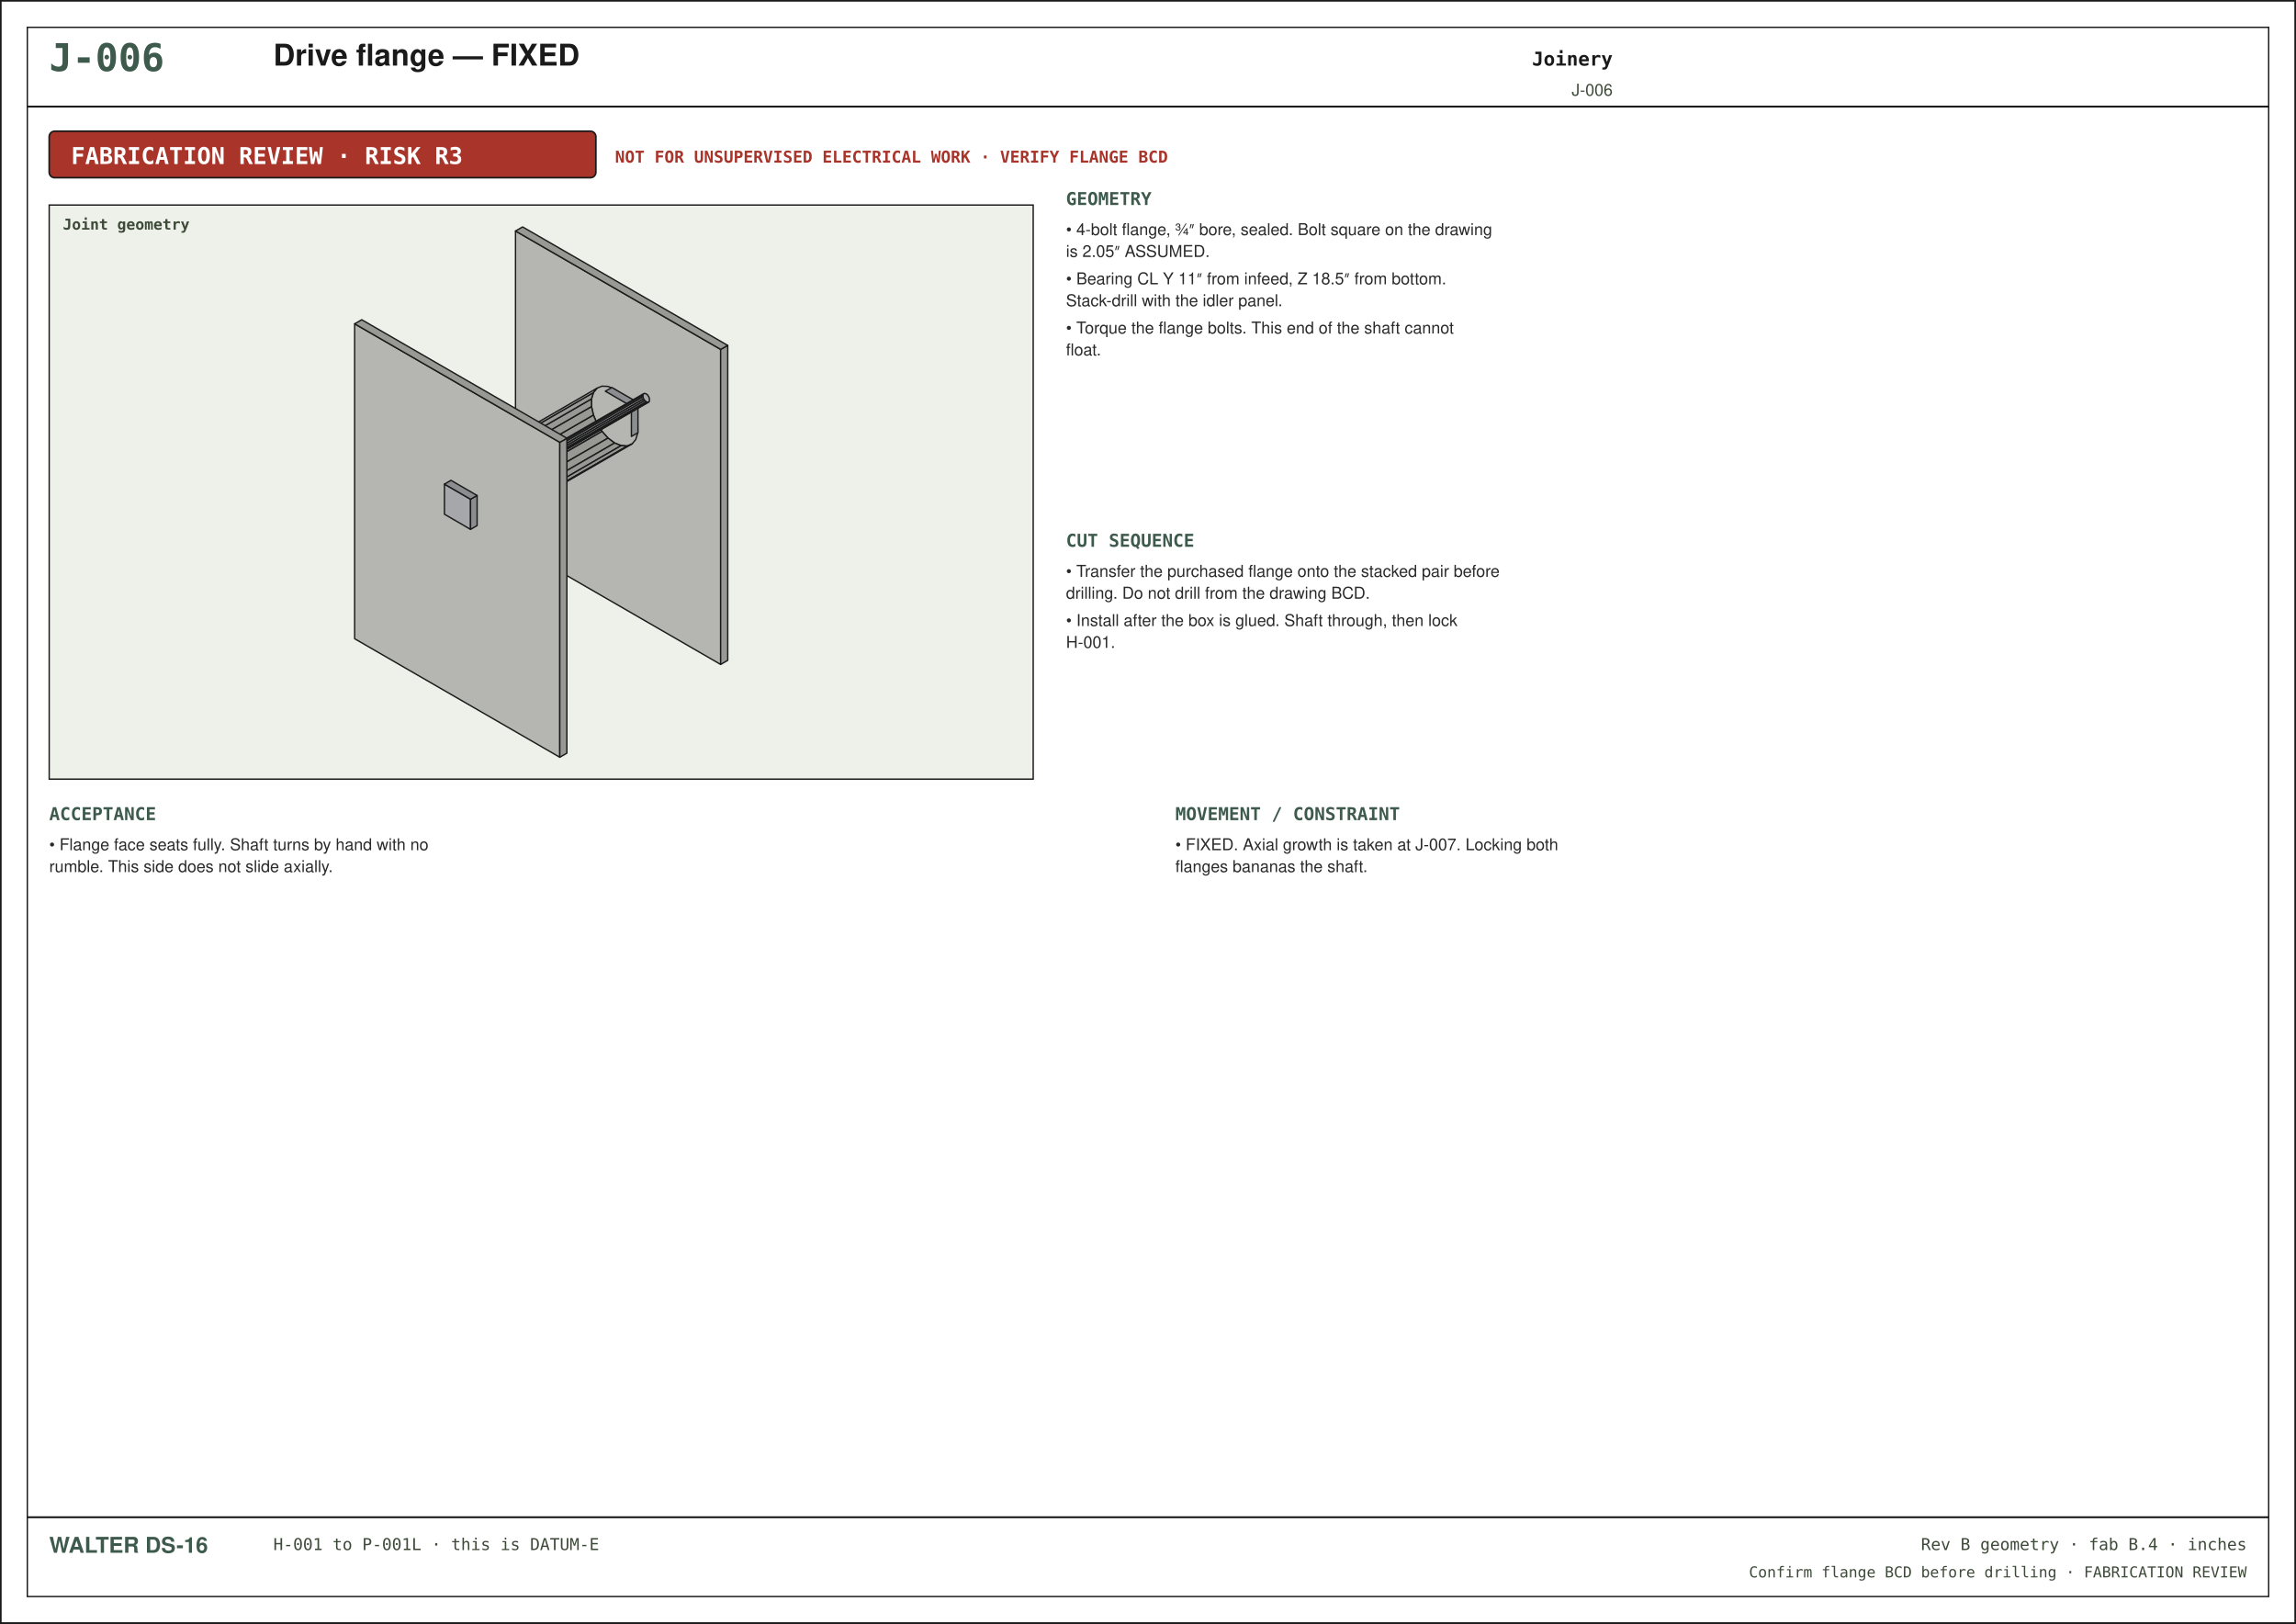
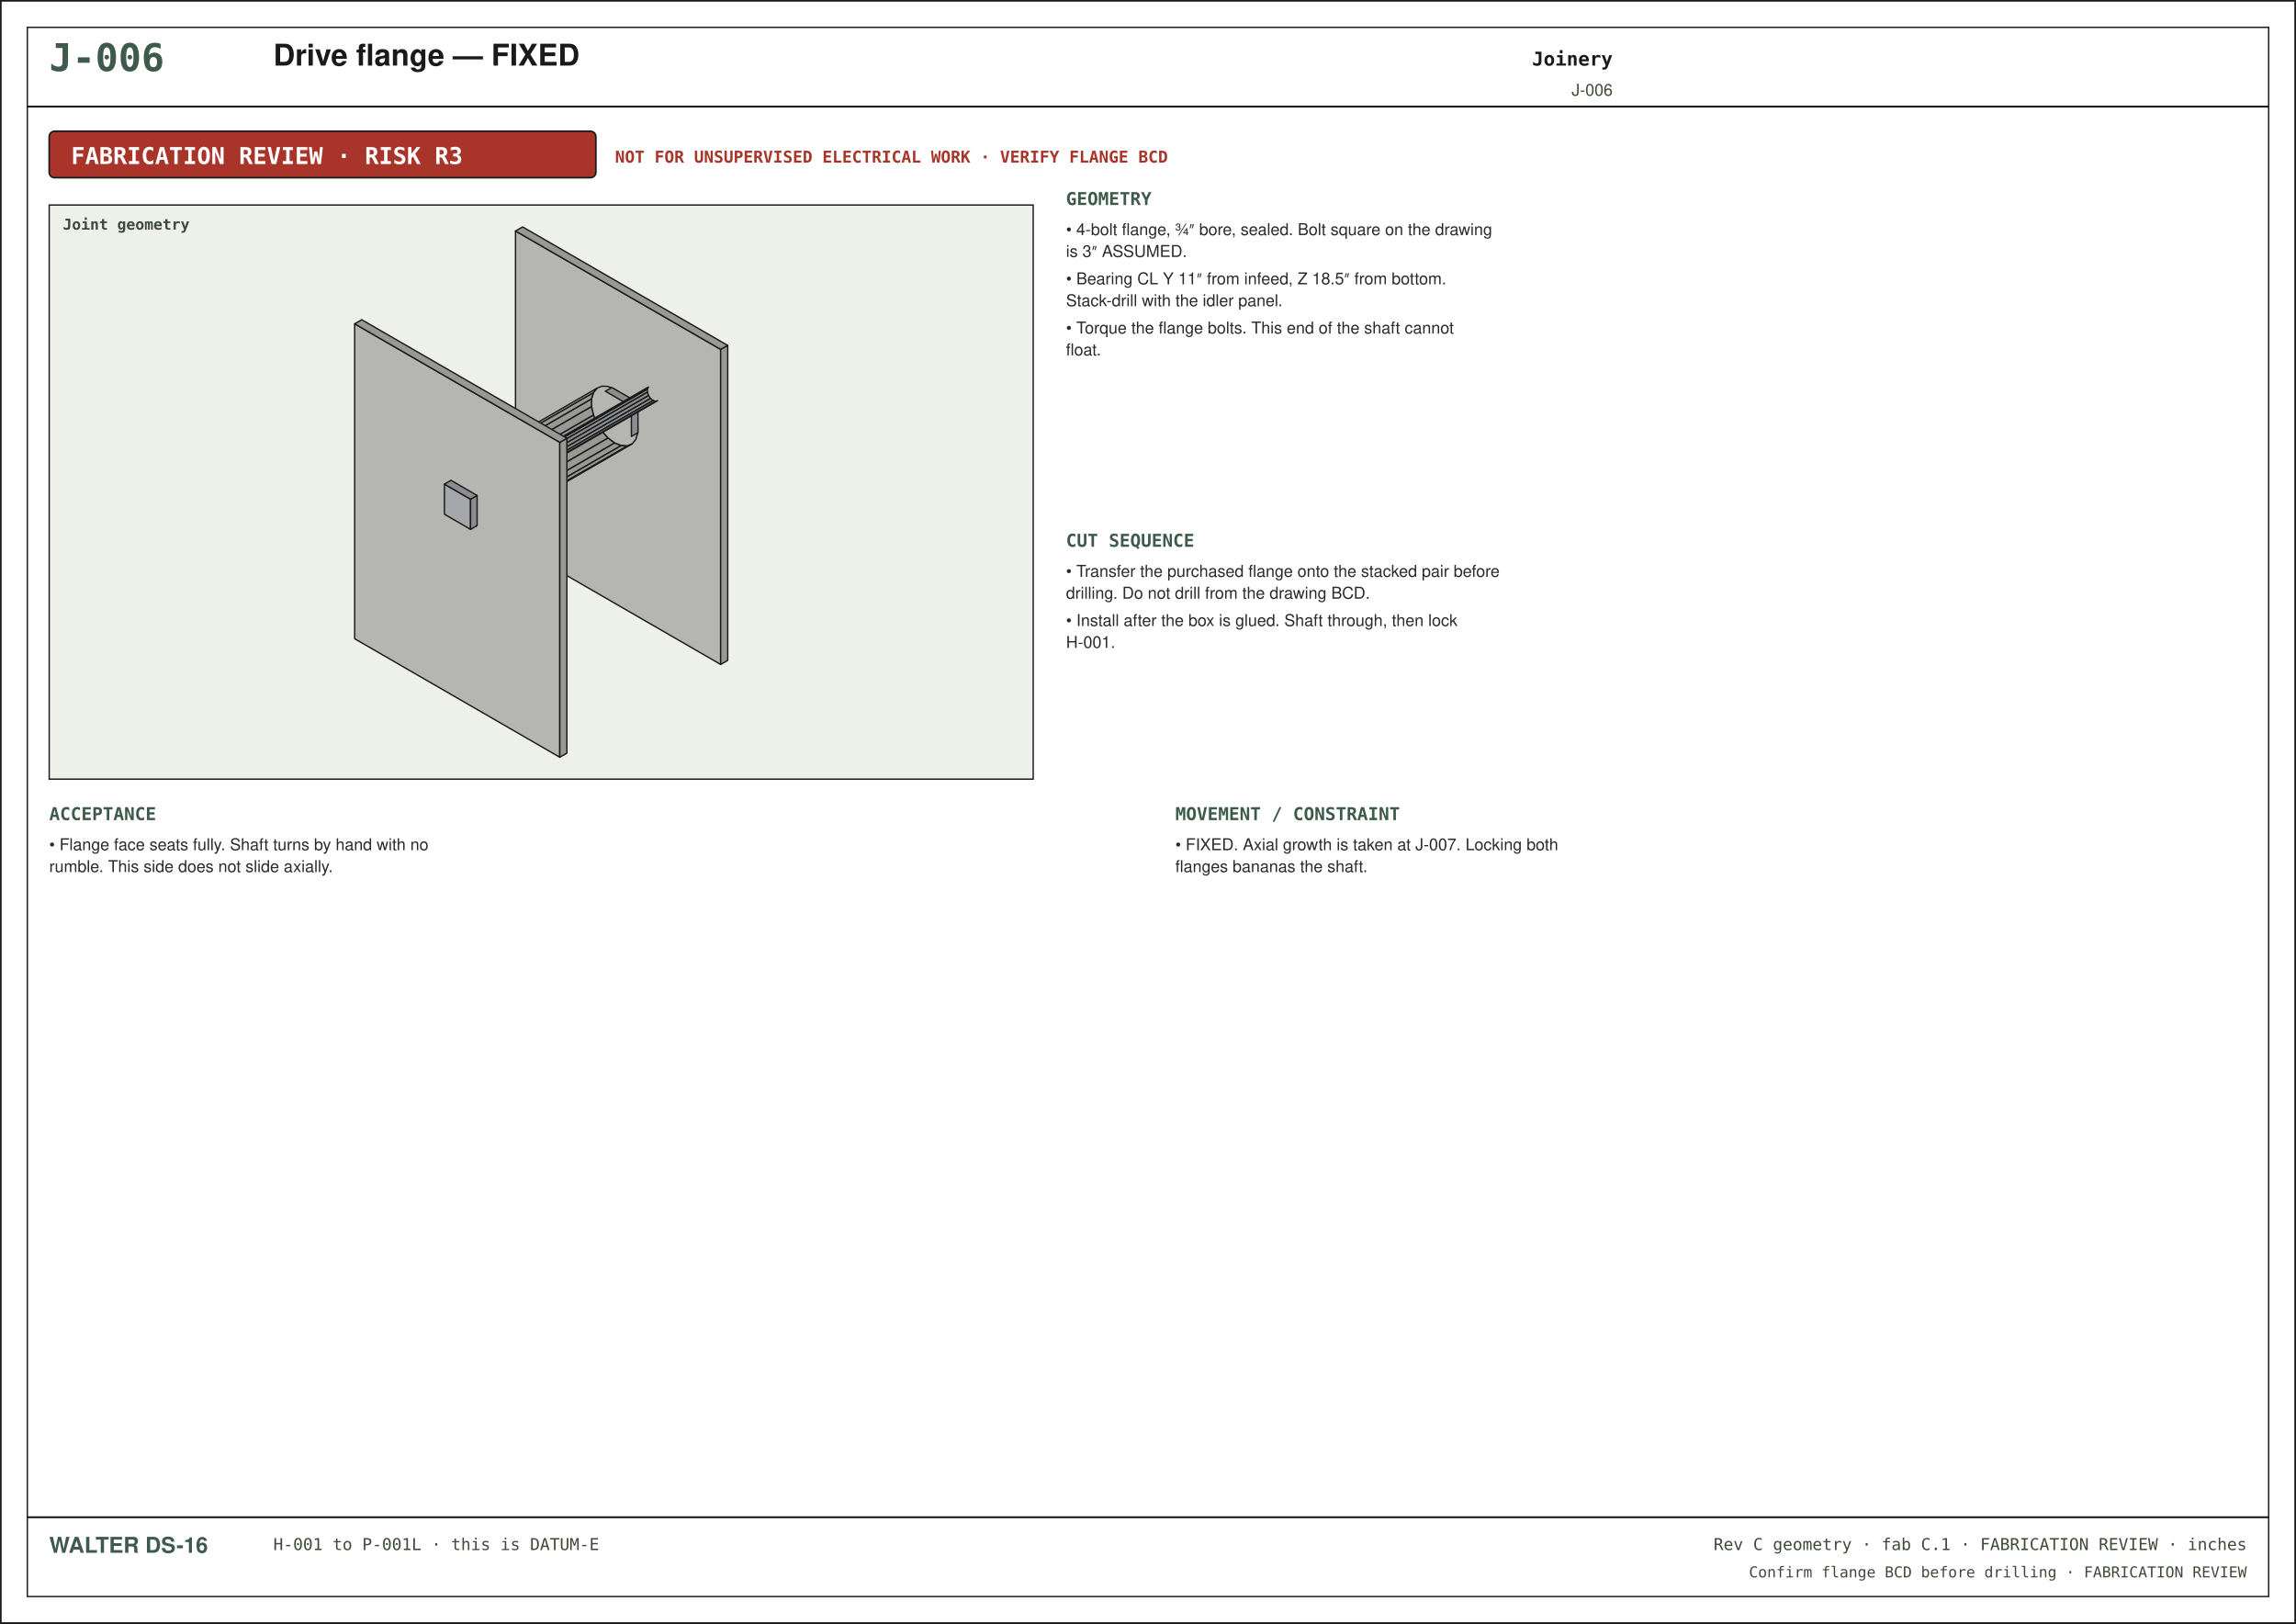
<svg xmlns="http://www.w3.org/2000/svg" width="1680" height="1188" viewBox="0 0 1680 1188">
  <rect x="0.0" y="0.0" width="1680.0" height="1188.0" fill="#ffffff" stroke="#1a1a1a" stroke-width="2.4" />
  <rect x="20.0" y="20.0" width="1640.0" height="1148.0" fill="none" stroke="#1a1a1a" stroke-width="1.0" />
  <line x1="20.0" y1="78.0" x2="1660.0" y2="78.0" stroke="#1a1a1a" stroke-width="1.4" />
  <line x1="20.0" y1="1110.0" x2="1660.0" y2="1110.0" stroke="#1a1a1a" stroke-width="1.4" />
  <text x="36.0" y="52.0" font-family="IBM Plex Mono, Menlo, monospace" font-size="28" fill="#3d5a4c" text-anchor="start" font-weight="600">J-006</text>
  <text x="200.0" y="48.0" font-family="Libre Franklin, Helvetica, Arial, sans-serif" font-size="22" fill="#1a1a1a" text-anchor="start" font-weight="600">Drive flange — FIXED</text>
  <text x="1180.0" y="48.0" font-family="IBM Plex Mono, Menlo, monospace" font-size="14" fill="#1a1a1a" text-anchor="end" font-weight="600">Joinery</text>
  <text x="1180.0" y="70.0" font-family="Libre Franklin, Helvetica, Arial, sans-serif" font-size="12" fill="#3d4a38" text-anchor="end">J-006</text>
  <text x="36.0" y="1136.0" font-family="Libre Franklin, Helvetica, Arial, sans-serif" font-size="16" fill="#3d5a4c" text-anchor="start" font-weight="600">WALTER DS-16</text>
  <text x="200.0" y="1134.0" font-family="IBM Plex Mono, Menlo, monospace" font-size="12" fill="#3d4a38" text-anchor="start">H-001 to P-001L  ·  this is DATUM-E</text>
-   <text x="1644.0" y="1134.0" font-family="IBM Plex Mono, Menlo, monospace" font-size="12" fill="#3d4a38" text-anchor="end">Rev B geometry · fab B.4 · inches</text>
+   <text x="1644.0" y="1134.0" font-family="IBM Plex Mono, Menlo, monospace" font-size="12" fill="#3d4a38" text-anchor="end">Rev C geometry · fab C.1 · FABRICATION REVIEW · inches</text>
  <text x="1644.0" y="1154.0" font-family="IBM Plex Mono, Menlo, monospace" font-size="11" fill="#3d4a38" text-anchor="end">Confirm flange BCD before drilling · FABRICATION REVIEW</text>
  <rect x="36.0" y="96.0" width="400.0" height="34.0" fill="#a8342a" stroke="#1a1a1a" stroke-width="1.2" rx="4" />
  <text x="52.0" y="120.0" font-family="IBM Plex Mono, Menlo, monospace" font-size="17" fill="#ffffff" text-anchor="start" font-weight="600">FABRICATION REVIEW  ·  RISK R3</text>
  <text x="450.0" y="119.0" font-family="IBM Plex Mono, Menlo, monospace" font-size="12" fill="#a8342a" text-anchor="start" font-weight="600">NOT FOR UNSUPERVISED ELECTRICAL WORK · VERIFY FLANGE BCD</text>
  <rect x="36.0" y="150.0" width="720.0" height="420.0" fill="#eef1ea" stroke="#1a1a1a" stroke-width="1.0" />
  <g stroke="#1a1a1a" stroke-width="1.0" stroke-linejoin="round">
+     <polygon points="477.9,283.2 476.0,282.6 474.5,283.1 473.7,284.6 473.7,286.8 474.5,289.3 476.0,291.5 477.9,293.0 479.7,293.6 481.2,293.1 482.0,291.6 482.0,289.4 481.2,287.0 479.7,284.7" fill="#a5a7ab" />
    <polygon points="377.2,399.4 527.3,486.1 527.3,255.6 377.2,169.0" fill="#b5b5b1" />
-     <polygon points="472.8,288.1 471.6,287.8 470.8,288.1 470.3,289.0 470.3,290.3 470.8,291.8 471.6,293.1 472.8,294.0 473.9,294.4 474.8,294.1 475.2,293.2 475.2,291.8 474.8,290.4 473.9,289.0" fill="#a5a7ab" />
    <polygon points="442.9,308.3 462.0,319.3 462.0,297.3 442.9,286.2" fill="#a5a7ab" />
    <polygon points="449.7,284.7 444.9,282.7 440.5,282.5 436.8,284.0 434.2,287.2 432.8,291.8 432.8,297.4 434.2,303.6 436.8,309.8 440.5,315.6 444.9,320.5 449.7,324.1 454.5,326.0 459.0,326.3 462.6,324.7 465.2,321.5 466.6,316.9 466.6,311.3 465.2,305.1 462.6,298.9 459.0,293.1 454.5,288.2" fill="#b5b5b1" />
    <polygon points="462.0,319.3 466.8,316.6 466.8,294.5 462.0,297.3" fill="#8b8d90" />
    <polygon points="462.0,297.3 466.8,294.5 447.7,283.5 442.9,286.2" fill="#8b8d90" />
    <polygon points="329.4,371.9 333.0,377.6 440.5,315.6 436.8,309.8" fill="#989895" />
    <polygon points="326.8,365.6 329.4,371.9 436.8,309.8 434.2,303.6" fill="#989895" />
    <polygon points="333.0,377.6 337.5,382.5 444.9,320.5 440.5,315.6" fill="#989895" />
    <polygon points="325.4,359.5 326.8,365.6 434.2,303.6 432.8,297.4" fill="#989895" />
    <polygon points="337.5,382.5 342.3,386.1 449.7,324.1 444.9,320.5" fill="#989895" />
    <polygon points="325.4,353.9 325.4,359.5 432.8,297.4 432.8,291.8" fill="#989895" />
    <polygon points="342.3,386.1 347.1,388.1 454.5,326.0 449.7,324.1" fill="#989895" />
    <polygon points="326.8,349.3 325.4,353.9 432.8,291.8 434.2,287.2" fill="#9a9a97" />
    <polygon points="347.1,388.1 351.5,388.3 459.0,326.3 454.5,326.0" fill="#989895" />
+     <polygon points="310.8,383.8 312.3,386.0 476.0,291.5 474.5,289.3" fill="#8b8d90" />
+     <polygon points="310.0,381.3 310.8,383.8 474.5,289.3 473.7,286.8" fill="#8b8d90" />
    <polygon points="527.3,486.1 532.5,483.1 532.5,252.7 527.3,255.6" fill="#989895" />
    <polygon points="329.4,346.1 326.8,349.3 434.2,287.2 436.8,284.0" fill="#a9a9a5" />
-     <polygon points="317.2,380.4 318.1,381.7 471.6,293.1 470.8,291.8" fill="#8b8d90" />
-     <polygon points="316.8,378.9 317.2,380.4 470.8,291.8 470.3,290.3" fill="#8b8d90" />
-     <polygon points="318.1,381.7 319.2,382.6 472.8,294.0 471.6,293.1" fill="#8b8d90" />
-     <polygon points="316.8,377.6 316.8,378.9 470.3,290.3 470.3,289.0" fill="#8b8d90" />
-     <polygon points="319.2,382.6 320.4,383.0 473.9,294.4 472.8,294.0" fill="#8b8d90" />
+     <polygon points="312.3,386.0 314.1,387.6 477.9,293.0 476.0,291.5" fill="#8b8d90" />
+     <polygon points="310.0,379.2 310.0,381.3 473.7,286.8 473.7,284.6" fill="#8b8d90" />
+     <polygon points="314.1,387.6 316.0,388.2 479.7,293.6 477.9,293.0" fill="#8b8d90" />
+     <polygon points="310.8,377.7 310.0,379.2 473.7,284.6 474.5,283.1" fill="#949699" />
    <polygon points="351.5,388.3 355.2,386.7 462.6,324.7 459.0,326.3" fill="#989895" />
-     <polygon points="317.2,376.7 316.8,377.6 470.3,289.0 470.8,288.1" fill="#949699" />
-     <polygon points="320.4,383.0 321.2,382.7 474.8,294.1 473.9,294.4" fill="#8b8d90" />
+     <polygon points="316.0,388.2 317.5,387.6 481.2,293.1 479.7,293.6" fill="#8b8d90" />
    <polygon points="527.3,255.6 532.5,252.7 382.4,166.0 377.2,169.0" fill="#989895" />
    <polygon points="259.5,467.3 409.6,554.0 409.6,323.6 259.5,236.9" fill="#b5b5b1" />
    <polygon points="325.2,376.2 344.3,387.3 344.3,365.2 325.2,354.2" fill="#a5a7ab" />
    <polygon points="344.3,387.3 349.1,384.5 349.1,362.5 344.3,365.2" fill="#8b8d90" />
    <polygon points="344.3,365.2 349.1,362.5 330.0,351.4 325.2,354.2" fill="#8b8d90" />
    <polygon points="409.6,554.0 414.8,551.0 414.8,320.6 409.6,323.6" fill="#989895" />
    <polygon points="409.6,323.6 414.8,320.6 264.7,233.9 259.5,236.9" fill="#989895" />
  </g>
  <text x="46.0" y="168.0" font-family="IBM Plex Mono, Menlo, monospace" font-size="11" fill="#3d4a38" text-anchor="start" font-weight="600">Joint geometry</text>
  <text x="780.0" y="150.0" font-family="IBM Plex Mono, Menlo, monospace" font-size="13" fill="#3d5a4c" text-anchor="start" font-weight="600">GEOMETRY</text>
  <text x="780.0" y="172.0" font-family="Libre Franklin, Helvetica, Arial, sans-serif" font-size="12" fill="#2a2a2a" text-anchor="start">• 4-bolt flange, ¾″ bore, sealed. Bolt square on the drawing</text>
-   <text x="780.0" y="188.0" font-family="Libre Franklin, Helvetica, Arial, sans-serif" font-size="12" fill="#2a2a2a" text-anchor="start">  is 2.05″ ASSUMED.</text>
+   <text x="780.0" y="188.0" font-family="Libre Franklin, Helvetica, Arial, sans-serif" font-size="12" fill="#2a2a2a" text-anchor="start">  is 3″ ASSUMED.</text>
  <text x="780.0" y="208.0" font-family="Libre Franklin, Helvetica, Arial, sans-serif" font-size="12" fill="#2a2a2a" text-anchor="start">• Bearing CL Y 11″ from infeed, Z 18.5″ from bottom.</text>
  <text x="780.0" y="224.0" font-family="Libre Franklin, Helvetica, Arial, sans-serif" font-size="12" fill="#2a2a2a" text-anchor="start">  Stack-drill with the idler panel.</text>
  <text x="780.0" y="244.0" font-family="Libre Franklin, Helvetica, Arial, sans-serif" font-size="12" fill="#2a2a2a" text-anchor="start">• Torque the flange bolts. This end of the shaft cannot</text>
  <text x="780.0" y="260.0" font-family="Libre Franklin, Helvetica, Arial, sans-serif" font-size="12" fill="#2a2a2a" text-anchor="start">  float.</text>
  <text x="780.0" y="400.0" font-family="IBM Plex Mono, Menlo, monospace" font-size="13" fill="#3d5a4c" text-anchor="start" font-weight="600">CUT SEQUENCE</text>
  <text x="780.0" y="422.0" font-family="Libre Franklin, Helvetica, Arial, sans-serif" font-size="12" fill="#2a2a2a" text-anchor="start">• Transfer the purchased flange onto the stacked pair before</text>
  <text x="780.0" y="438.0" font-family="Libre Franklin, Helvetica, Arial, sans-serif" font-size="12" fill="#2a2a2a" text-anchor="start">  drilling. Do not drill from the drawing BCD.</text>
  <text x="780.0" y="458.0" font-family="Libre Franklin, Helvetica, Arial, sans-serif" font-size="12" fill="#2a2a2a" text-anchor="start">• Install after the box is glued. Shaft through, then lock</text>
  <text x="780.0" y="474.0" font-family="Libre Franklin, Helvetica, Arial, sans-serif" font-size="12" fill="#2a2a2a" text-anchor="start">  H-001.</text>
  <text x="36.0" y="600.0" font-family="IBM Plex Mono, Menlo, monospace" font-size="13" fill="#3d5a4c" text-anchor="start" font-weight="600">ACCEPTANCE</text>
  <text x="36.0" y="622.0" font-family="Libre Franklin, Helvetica, Arial, sans-serif" font-size="12" fill="#2a2a2a" text-anchor="start">• Flange face seats fully. Shaft turns by hand with no</text>
  <text x="36.0" y="638.0" font-family="Libre Franklin, Helvetica, Arial, sans-serif" font-size="12" fill="#2a2a2a" text-anchor="start">  rumble. This side does not slide axially.</text>
  <text x="860.0" y="600.0" font-family="IBM Plex Mono, Menlo, monospace" font-size="13" fill="#3d5a4c" text-anchor="start" font-weight="600">MOVEMENT / CONSTRAINT</text>
  <text x="860.0" y="622.0" font-family="Libre Franklin, Helvetica, Arial, sans-serif" font-size="12" fill="#2a2a2a" text-anchor="start">• FIXED. Axial growth is taken at J-007. Locking both</text>
  <text x="860.0" y="638.0" font-family="Libre Franklin, Helvetica, Arial, sans-serif" font-size="12" fill="#2a2a2a" text-anchor="start">  flanges bananas the shaft.</text>
</svg>
